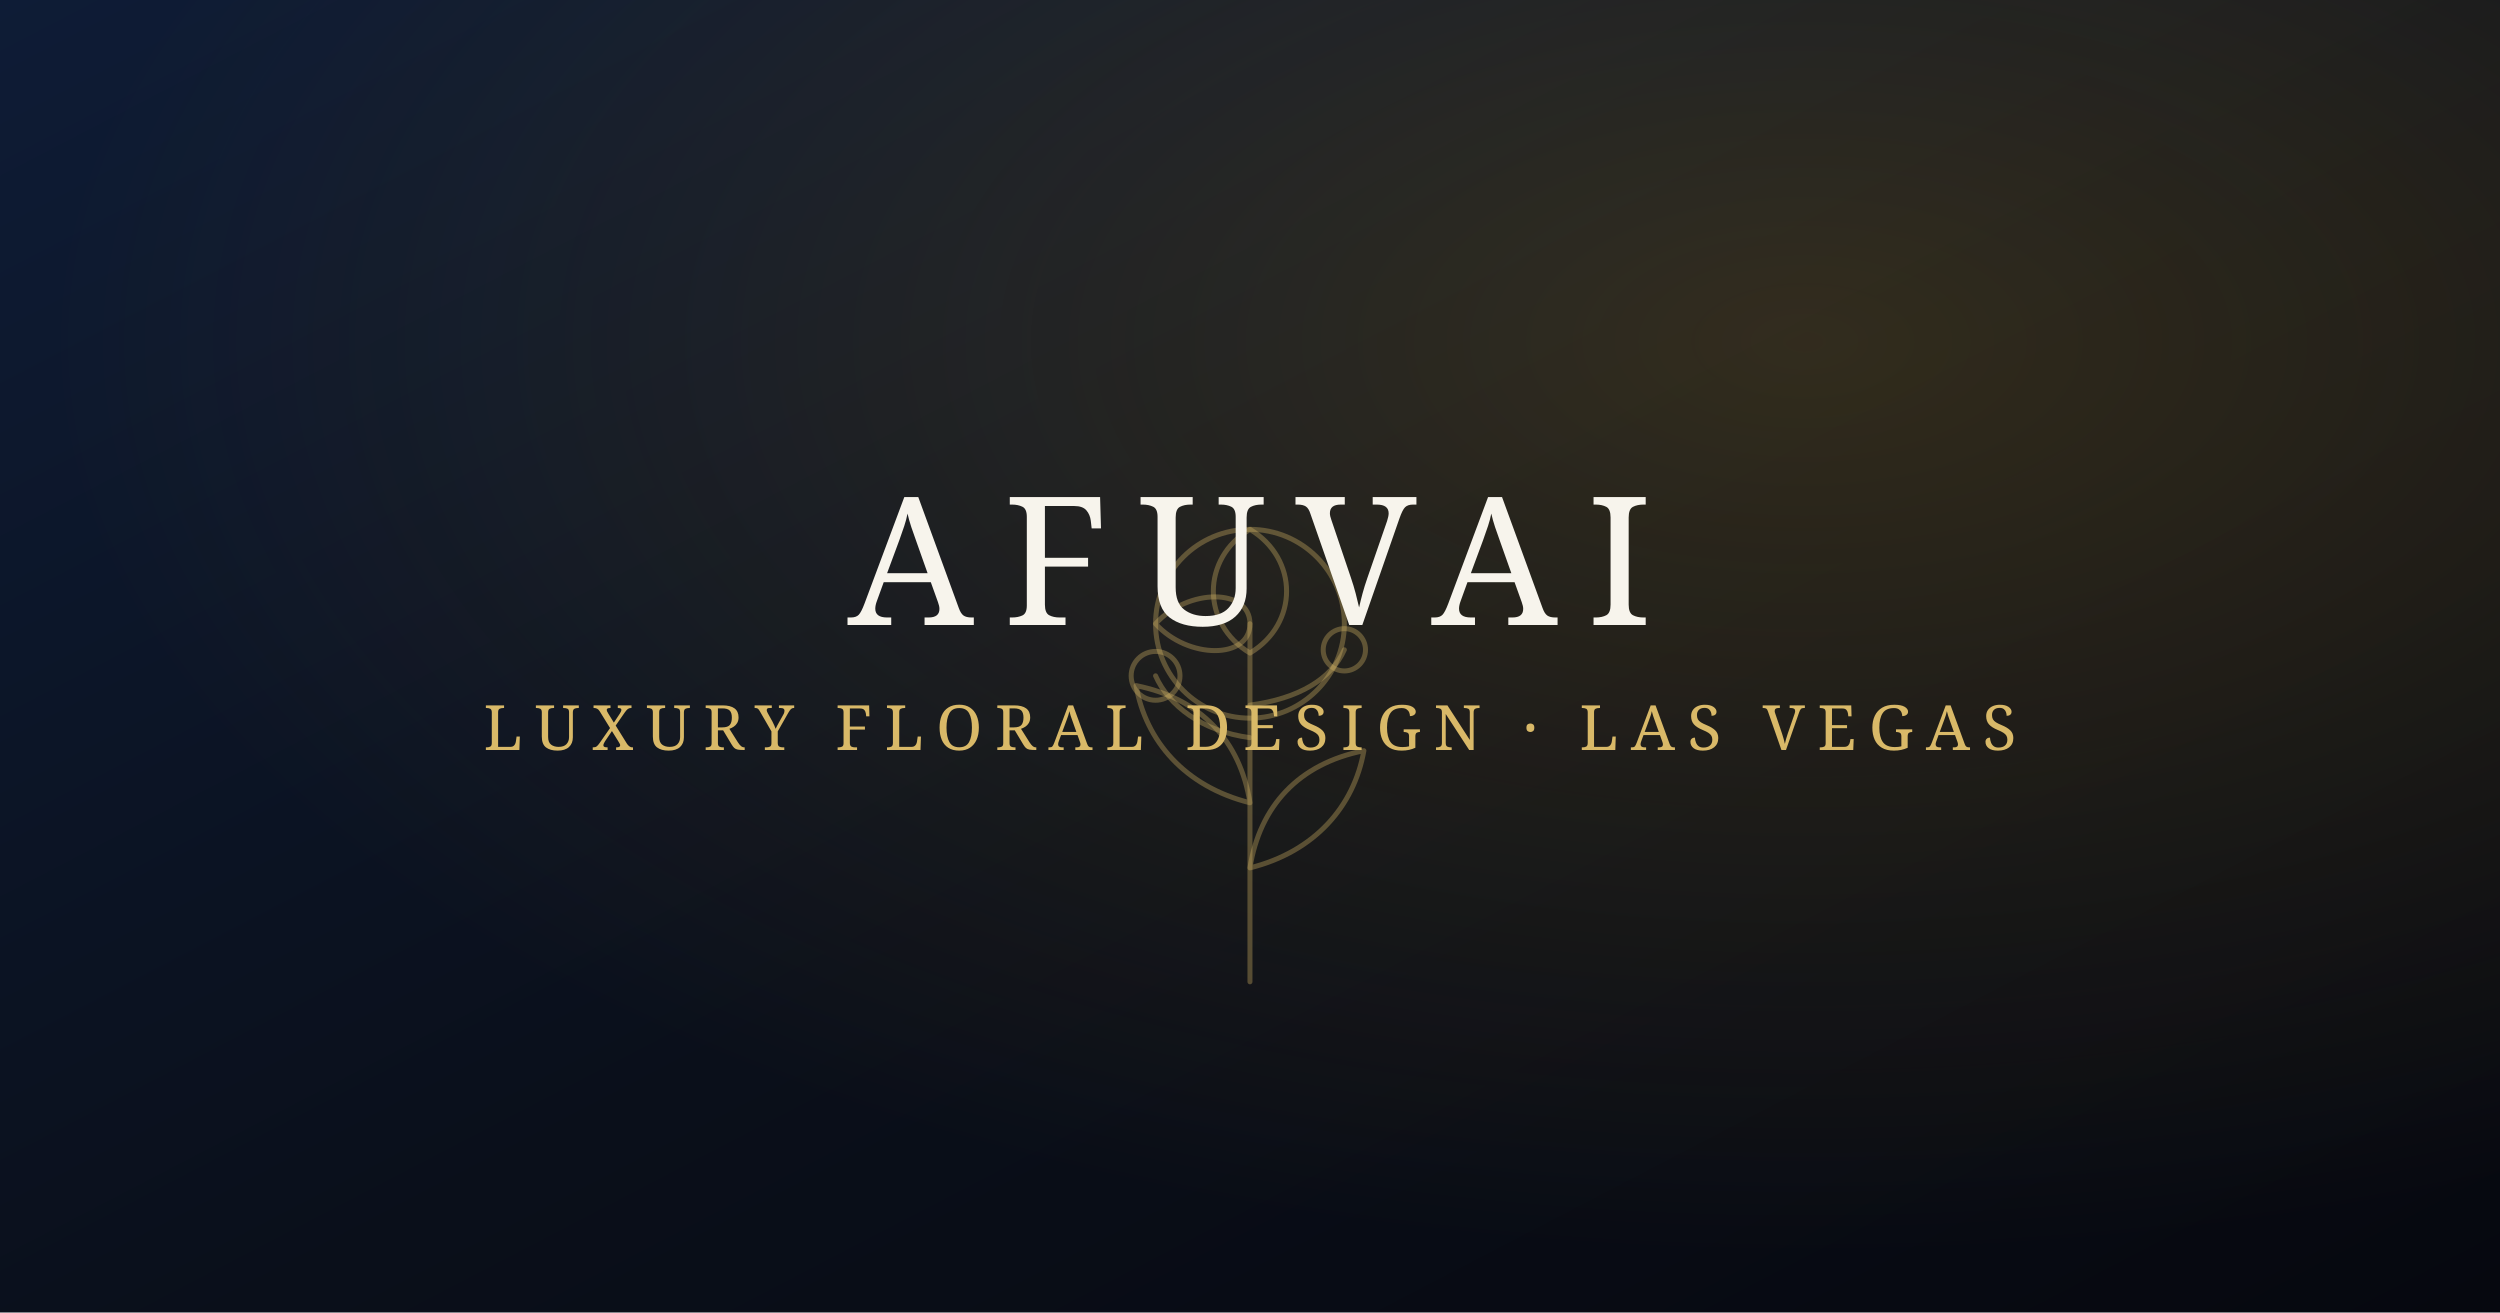
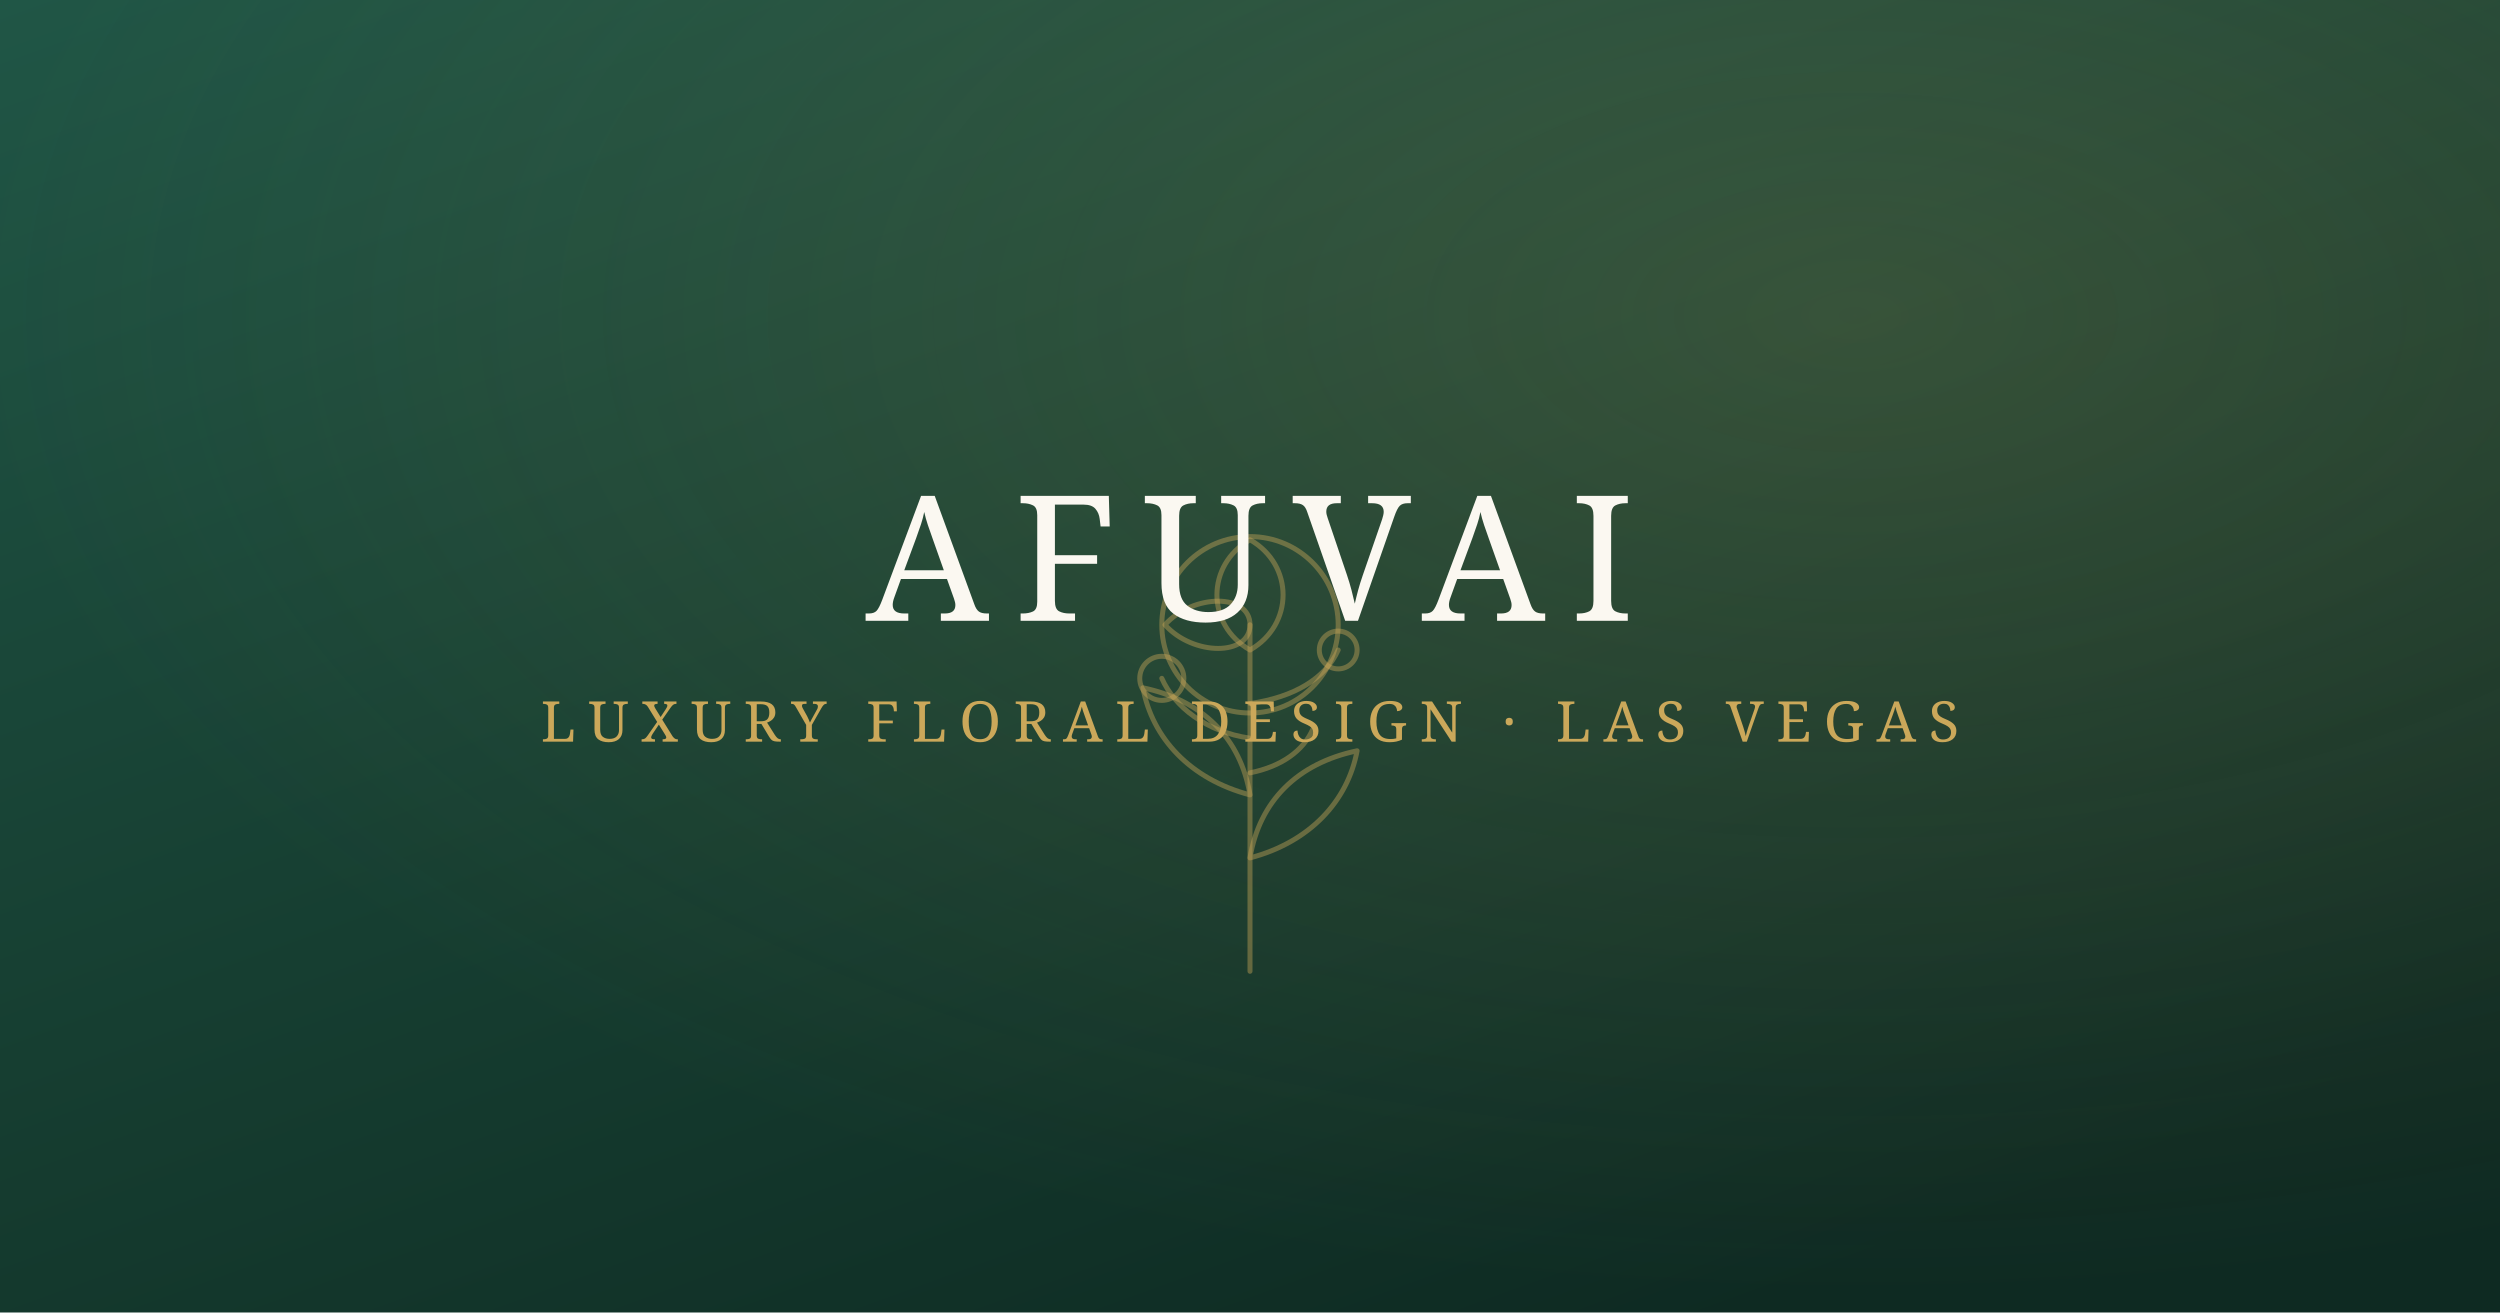
<svg xmlns="http://www.w3.org/2000/svg" viewBox="0 0 1200 630" role="img" aria-label="Floral placeholder">
  <defs>
-     <linearGradient id="bg" x1="0" y1="0" x2="1" y2="1">
-       <stop offset="0" stop-color="#0E1C36" />
-       <stop offset=".55" stop-color="#0A0F1A" />
-       <stop offset="1" stop-color="#06080f" />
+     <linearGradient id="bg" x1="0" y1="0" x2=".7" y2="1">
+       <stop offset="0" stop-color="#205646" />
+       <stop offset=".55" stop-color="#163E31" />
+       <stop offset="1" stop-color="#0E2A22" />
    </linearGradient>
-     <radialGradient id="gl" cx=".72" cy=".26" r=".7">
-       <stop offset="0" stop-color="#BF8F1F" stop-opacity=".22" />
-       <stop offset="1" stop-color="#BF8F1F" stop-opacity="0" />
+     <radialGradient id="gl" cx=".74" cy=".24" r=".75">
+       <stop offset="0" stop-color="#CBA85A" stop-opacity="0.18" />
+       <stop offset="1" stop-color="#CBA85A" stop-opacity="0" />
    </radialGradient>
  </defs>
  <rect width="1200" height="630" fill="url(#bg)" />
  <rect width="1200" height="630" fill="url(#gl)" />
-   <g transform="translate(482.8,104.1) scale(0.7812)" fill="none" stroke="#D9B968" stroke-width="3.07" stroke-opacity="0.34" stroke-linecap="round" stroke-linejoin="round">
+   <g transform="translate(486.6,110.9) scale(0.756)" fill="none" stroke="#CBA85A" stroke-width="3.17" stroke-opacity="0.42" stroke-linecap="round" stroke-linejoin="round">
    <path d="M150,470 C150,360 150,300 150,250" />
-     <path d="M150,250 m-58,0 a58,58 0 1,0 116,0 a58,58 0 1,0 -116,0" />
-     <path d="M150,192 C120,210 120,250 150,268 C180,250 180,210 150,192" />
-     <path d="M92,250 C112,228 150,228 150,250 C150,272 112,272 92,250" />
-     <path d="M150,360 C110,350 86,322 80,288 C120,296 144,322 150,360" />
-     <path d="M150,400 C190,390 214,362 220,328 C180,336 156,362 150,400" />
-     <path d="M150,320 C120,316 100,300 92,282" />
-     <path d="M92,282 m-15,0 a15,15 0 1,0 30,0 a15,15 0 1,0 -30,0" />
-     <path d="M150,300 C180,296 200,284 208,266" />
-     <path d="M208,266 m-13,0 a13,13 0 1,0 26,0 a13,13 0 1,0 -26,0" />
+     <path d="M150,250 m-56,0 a56,56 0 1,0 112,0 a56,56 0 1,0 -112,0" />
+     <path d="M150,196 C122,212 122,250 150,266 C178,250 178,212 150,196" />
+     <path d="M96,250 C114,230 150,230 150,250 C150,270 114,270 96,250" />
+     <path d="M150,358 C112,348 88,322 82,290 C120,298 144,322 150,358" />
+     <path d="M150,398 C188,388 212,362 218,330 C180,338 156,362 150,398" />
+     <path d="M150,322 C122,318 102,302 94,284" />
+     <path d="M94,284 m-14,0 a14,14 0 1,0 28,0 a14,14 0 1,0 -28,0" />
+     <path d="M150,300 C178,296 198,284 206,266" />
+     <path d="M206,266 m-12,0 a12,12 0 1,0 24,0 a12,12 0 1,0 -24,0" />
+     <path d="M150,344 C170,340 184,330 190,316" />
  </g>
-   <text x="600" y="300" fill="#F7F4EC" font-family="Georgia,serif" font-size="86" letter-spacing="14" text-anchor="middle">AFUVAI</text>
-   <text x="600" y="360" fill="#D9B968" font-family="Georgia,serif" font-size="30" letter-spacing="6" text-anchor="middle">LUXURY FLORAL DESIGN · LAS VEGAS</text>
+   <text x="600" y="298" fill="#FBF8F1" font-family="'Fraunces',Georgia,serif" font-size="84" letter-spacing="12" text-anchor="middle">AFUVAI</text>
+   <text x="600" y="356" fill="#CBA85A" font-family="'Fraunces',Georgia,serif" font-size="27" letter-spacing="6" text-anchor="middle">LUXURY FLORAL DESIGN · LAS VEGAS</text>
</svg>
